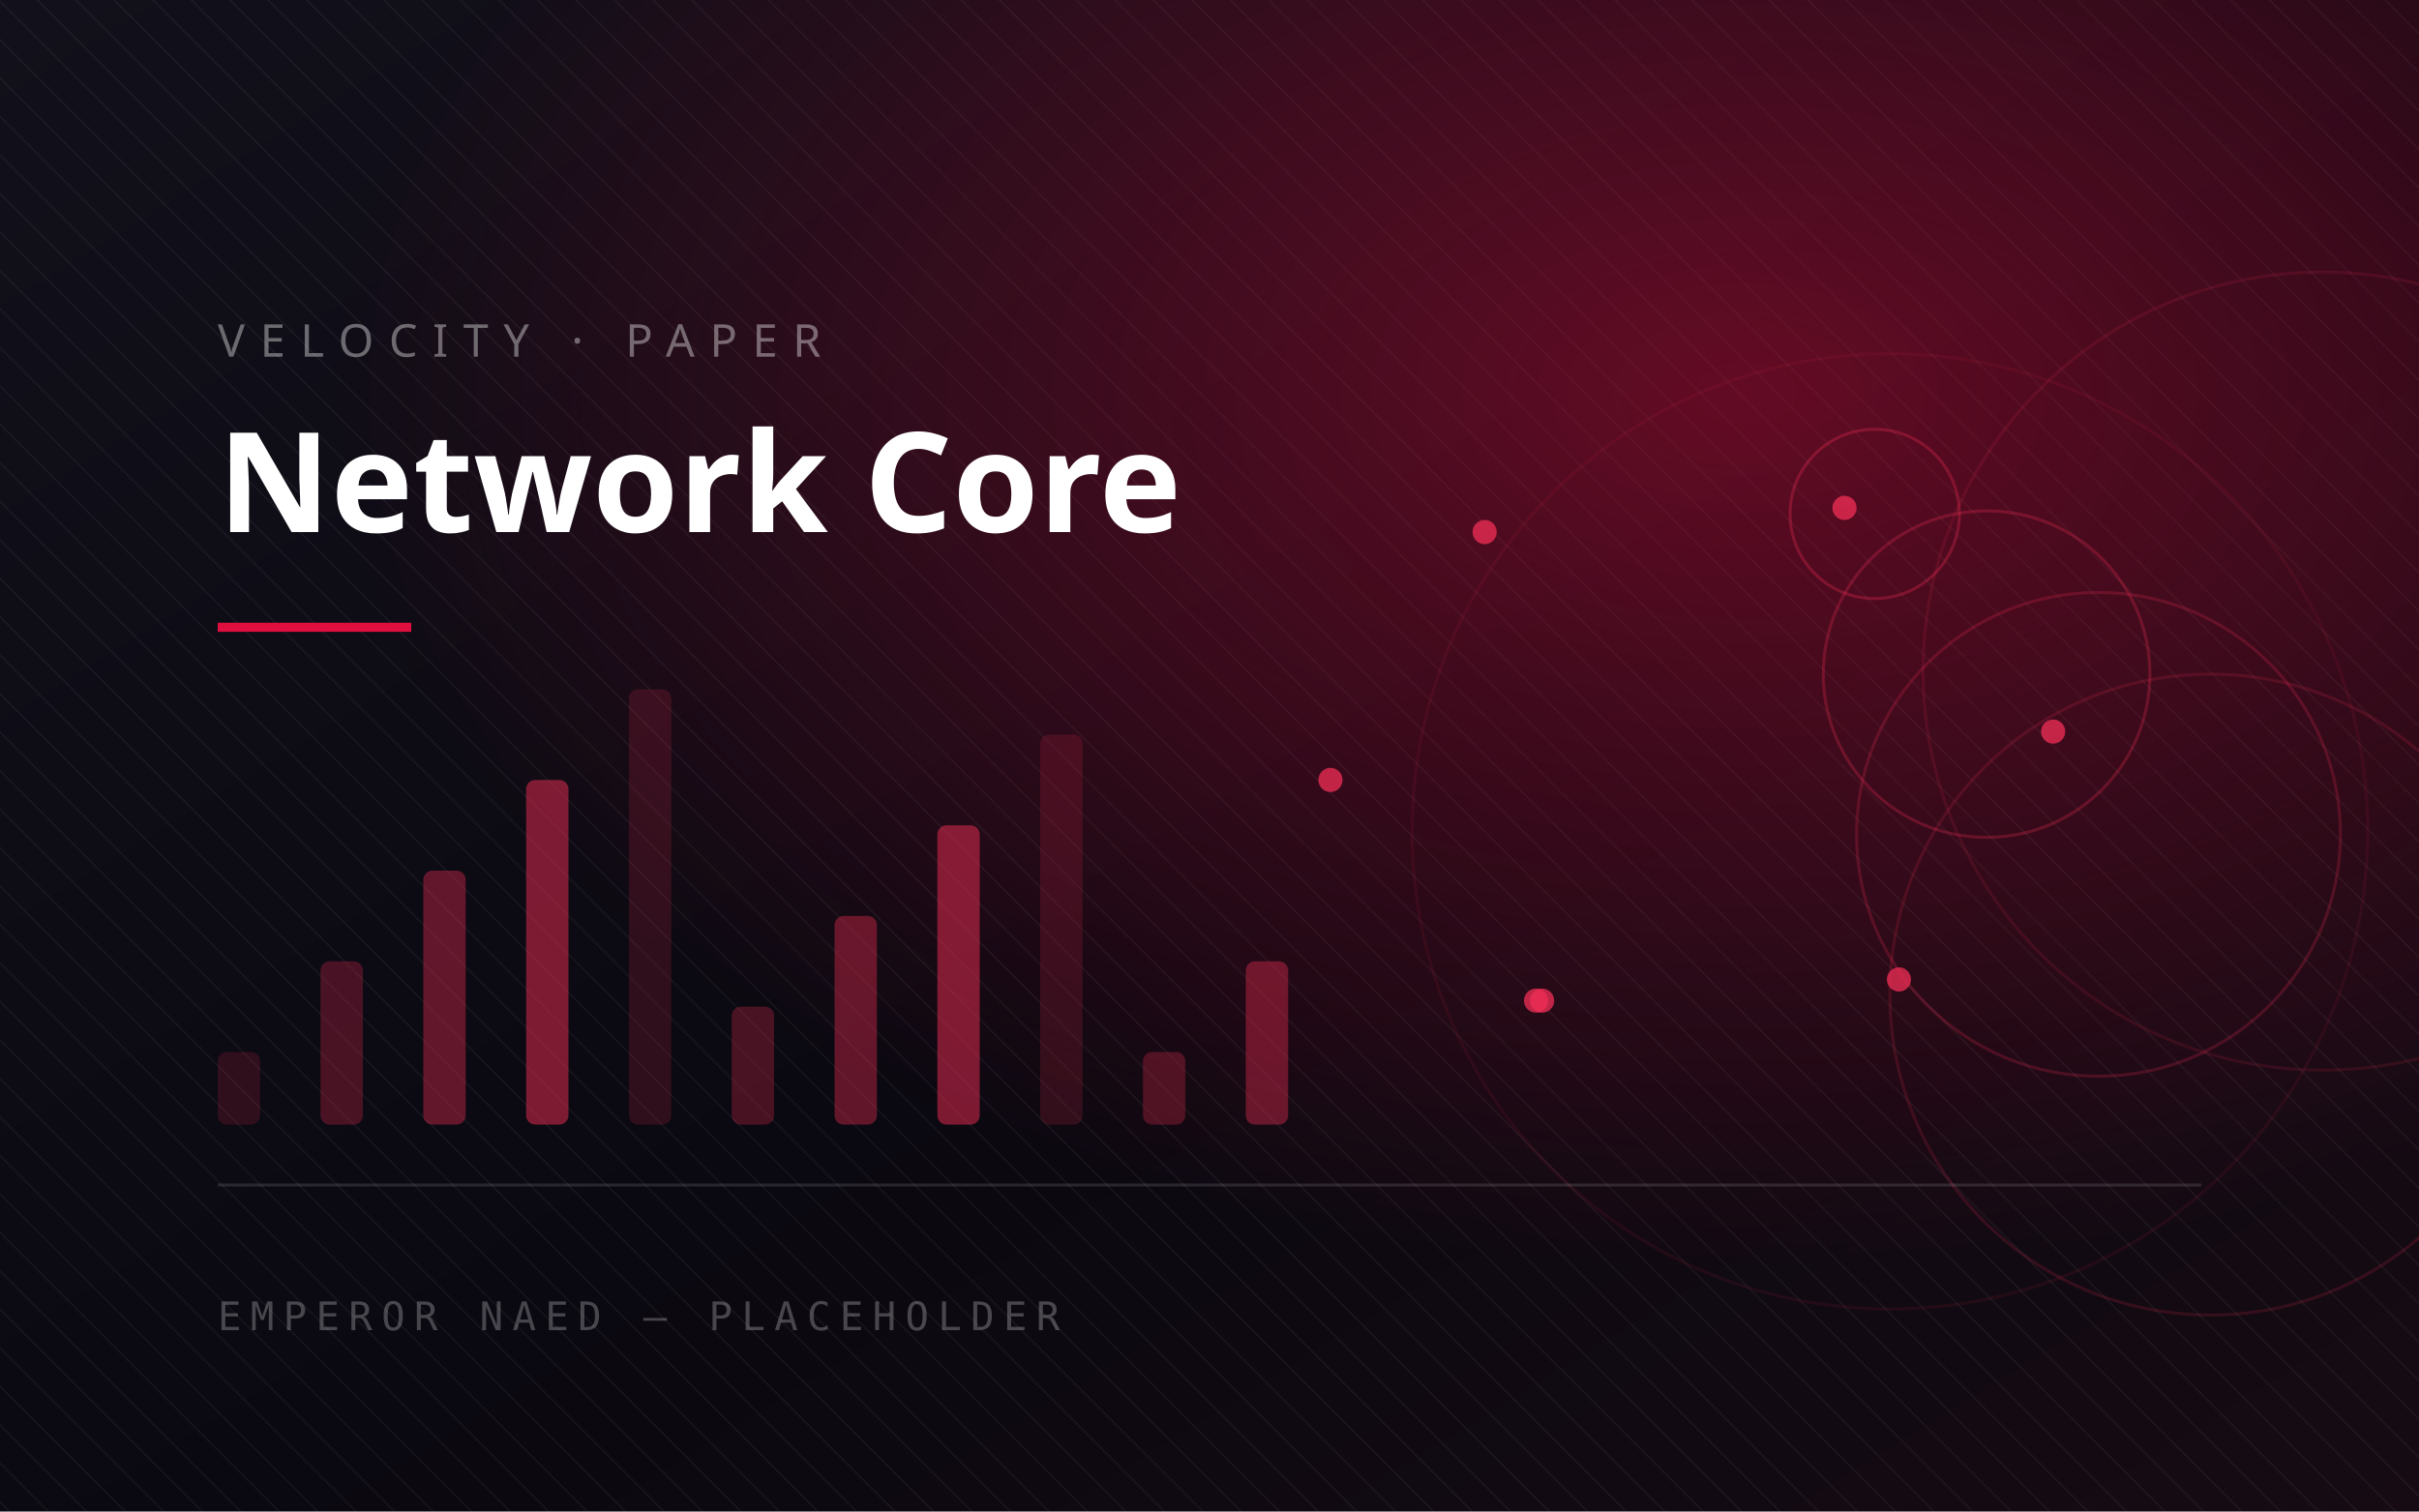
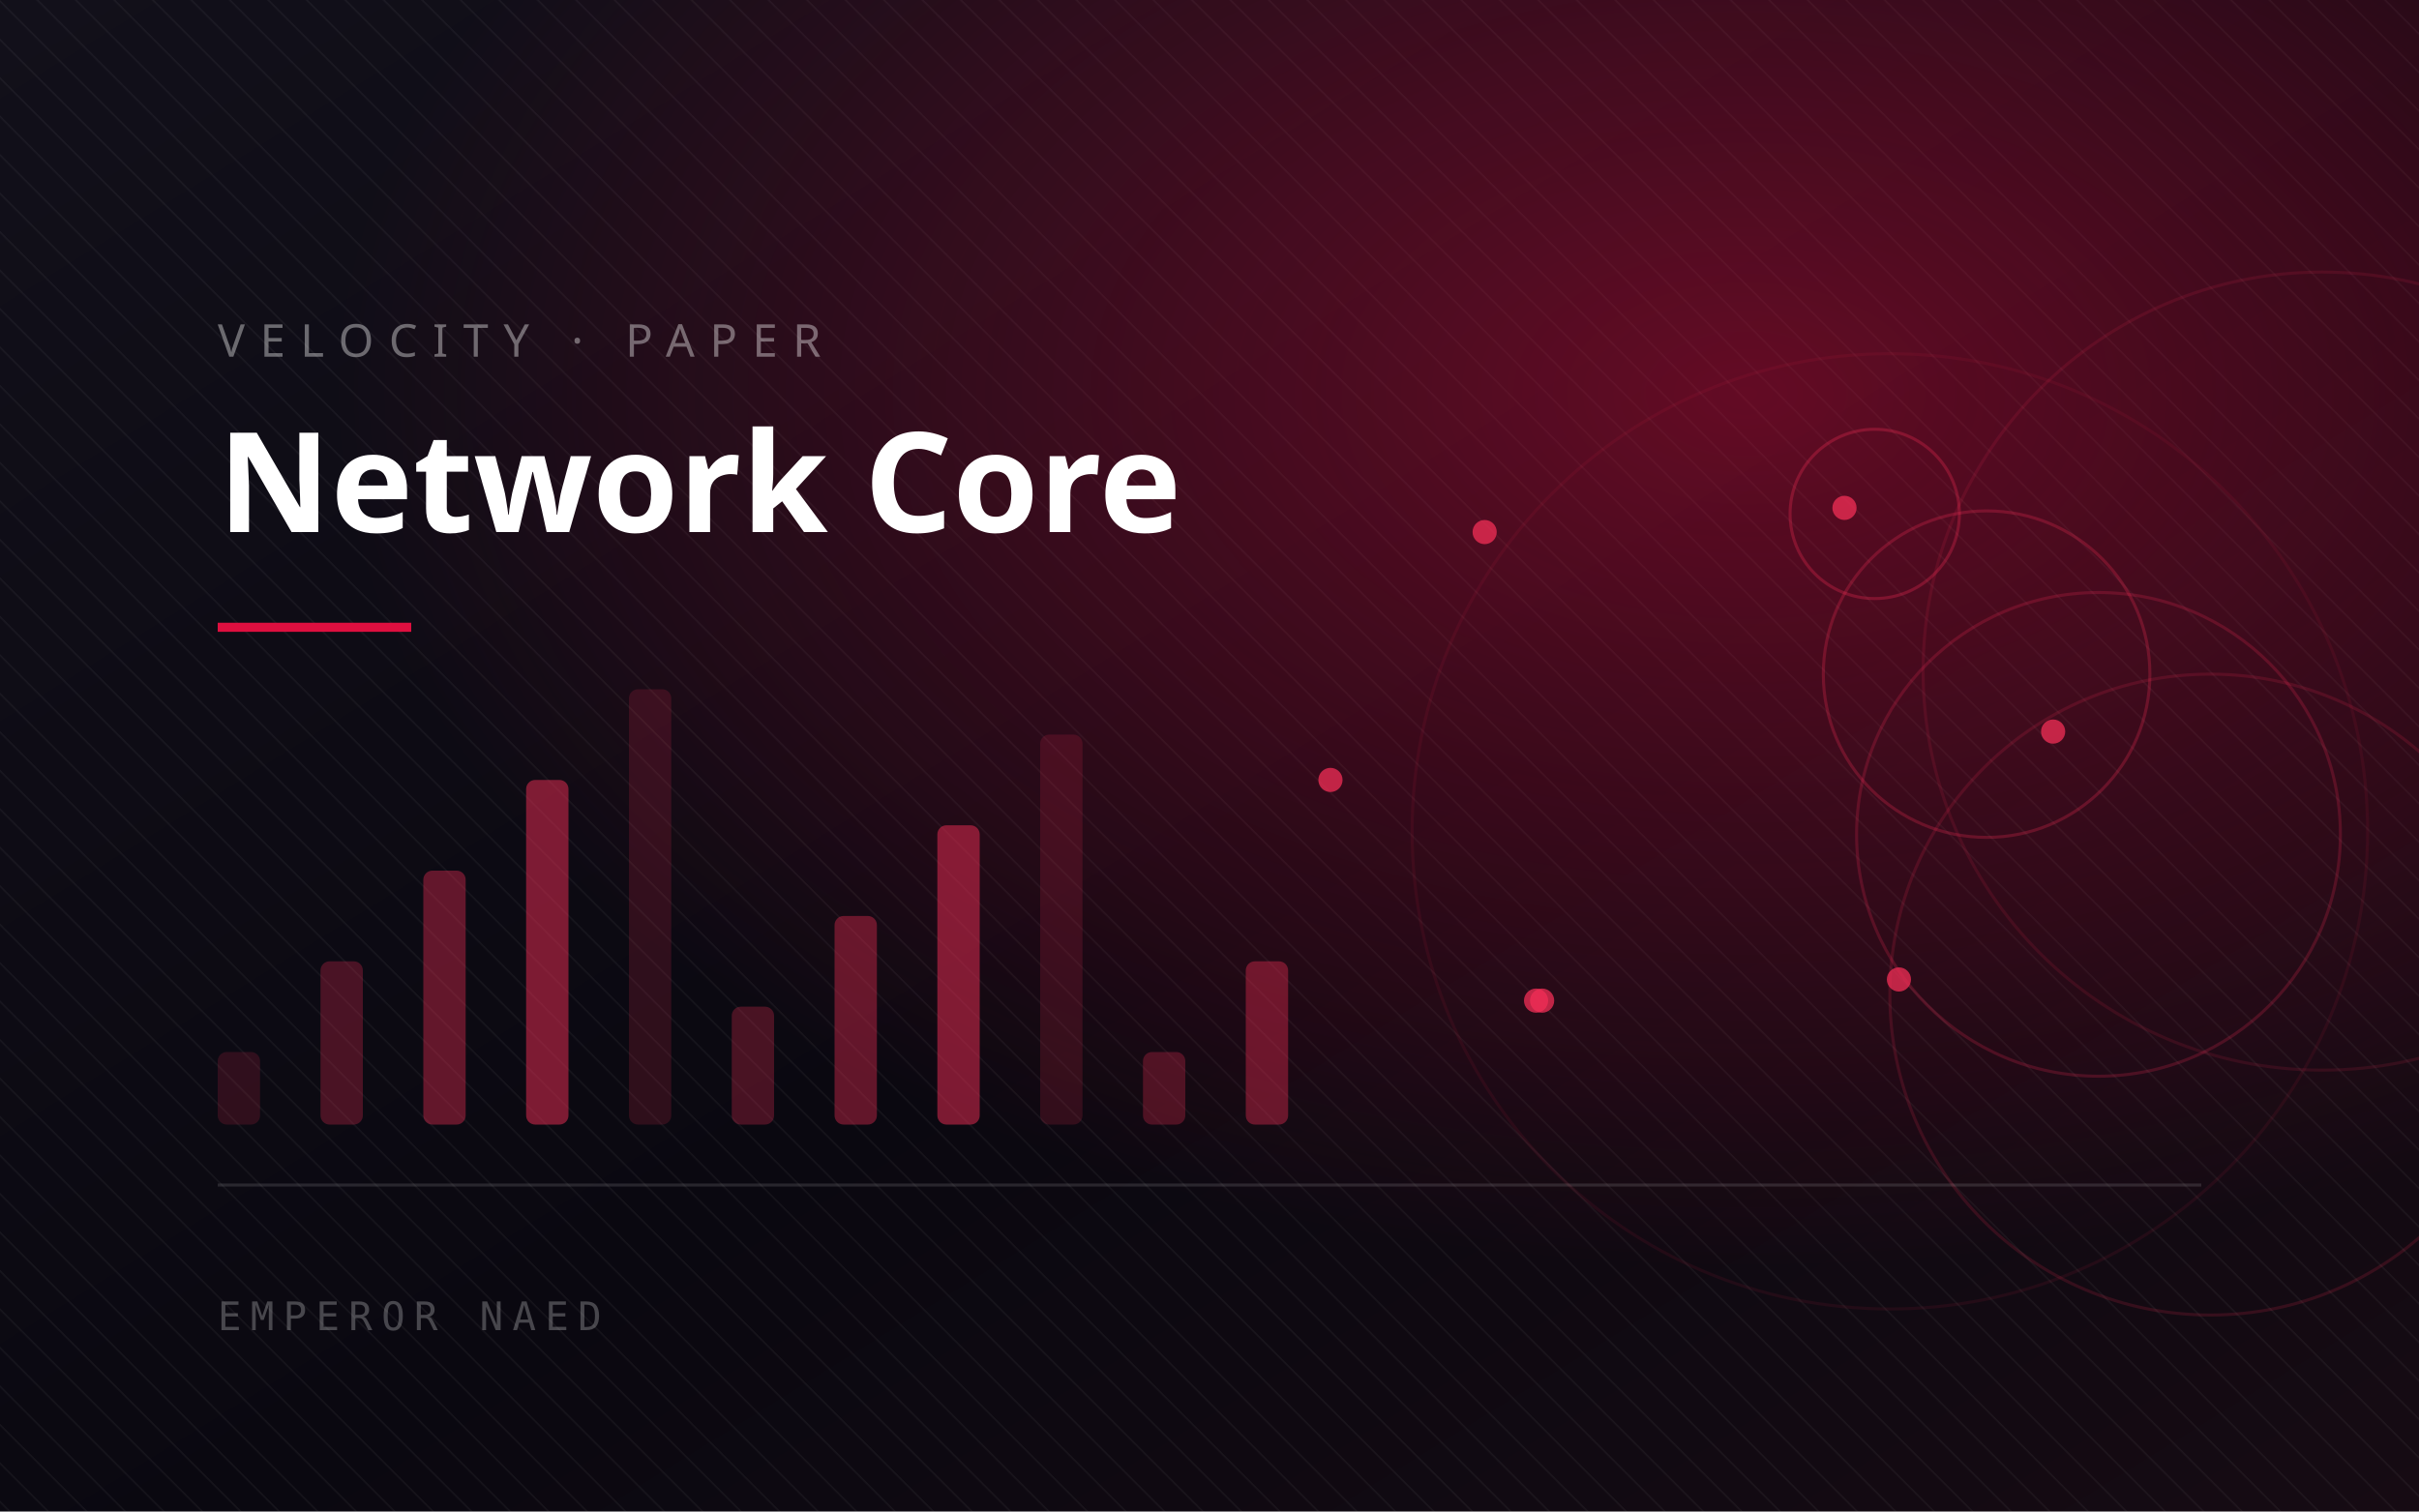
<svg xmlns="http://www.w3.org/2000/svg" width="800" height="500" viewBox="0 0 800 500" role="img" aria-label="Network Core">
  <defs>
    <linearGradient id="bg" x1="0" y1="0" x2="1" y2="1">
      <stop offset="0%" stop-color="#12101a" />
      <stop offset="55%" stop-color="#0a0810" />
      <stop offset="100%" stop-color="#160b13" />
    </linearGradient>
    <radialGradient id="glow" cx="72%" cy="26%" r="58%">
      <stop offset="0%" stop-color="rgba(222,15,63,0.42)" />
      <stop offset="100%" stop-color="rgba(222,15,63,0)" />
    </radialGradient>
    <pattern id="hatch" width="9" height="9" patternTransform="rotate(135)" patternUnits="userSpaceOnUse">
      <line x1="0" y1="0" x2="0" y2="9" stroke="rgba(255,255,255,0.05)" stroke-width="1" />
    </pattern>
  </defs>
  <rect width="800" height="500" fill="url(#bg)" />
  <rect width="800" height="500" fill="url(#hatch)" />
  <rect width="800" height="500" fill="url(#glow)" />
  <circle cx="620" cy="170" r="28" fill="none" stroke="rgba(242,46,86,0.30)" stroke-width="1" />
  <circle cx="657" cy="223" r="54" fill="none" stroke="rgba(242,46,86,0.26)" stroke-width="1" />
  <circle cx="694" cy="276" r="80" fill="none" stroke="rgba(242,46,86,0.21)" stroke-width="1" />
  <circle cx="731" cy="329" r="106" fill="none" stroke="rgba(242,46,86,0.16)" stroke-width="1" />
  <circle cx="768" cy="222" r="132" fill="none" stroke="rgba(242,46,86,0.12)" stroke-width="1" />
  <circle cx="625" cy="275" r="158" fill="none" stroke="rgba(242,46,86,0.08)" stroke-width="1" />
  <circle cx="510" cy="331" r="4" fill="#f22e56" opacity="0.75" />
  <circle cx="440" cy="258" r="4" fill="#f22e56" opacity="0.75" />
  <circle cx="491" cy="176" r="4" fill="#f22e56" opacity="0.75" />
  <circle cx="610" cy="168" r="4" fill="#f22e56" opacity="0.75" />
  <circle cx="679" cy="242" r="4" fill="#f22e56" opacity="0.75" />
  <circle cx="628" cy="324" r="4" fill="#f22e56" opacity="0.75" />
  <circle cx="508" cy="331" r="4" fill="#f22e56" opacity="0.75" />
  <rect x="72" y="348" width="14" height="24" rx="3" fill="rgba(242,46,86,0.16)" />
  <rect x="106" y="318" width="14" height="54" rx="3" fill="rgba(242,46,86,0.27)" />
  <rect x="140" y="288" width="14" height="84" rx="3" fill="rgba(242,46,86,0.38)" />
  <rect x="174" y="258" width="14" height="114" rx="3" fill="rgba(242,46,86,0.49)" />
  <rect x="208" y="228" width="14" height="144" rx="3" fill="rgba(242,46,86,0.16)" />
  <rect x="242" y="333" width="14" height="39" rx="3" fill="rgba(242,46,86,0.27)" />
  <rect x="276" y="303" width="14" height="69" rx="3" fill="rgba(242,46,86,0.38)" />
  <rect x="310" y="273" width="14" height="99" rx="3" fill="rgba(242,46,86,0.49)" />
  <rect x="344" y="243" width="14" height="129" rx="3" fill="rgba(242,46,86,0.16)" />
  <rect x="378" y="348" width="14" height="24" rx="3" fill="rgba(242,46,86,0.27)" />
  <rect x="412" y="318" width="14" height="54" rx="3" fill="rgba(242,46,86,0.38)" />
  <line x1="72" y1="392" x2="728" y2="392" stroke="rgba(255,255,255,0.12)" stroke-width="1" />
  <text x="72" y="118" font-family="Sora, system-ui, sans-serif" font-size="15" letter-spacing="5" fill="rgba(255,255,255,0.38)">VELOCITY · PAPER</text>
  <text x="72" y="176" font-family="Sora, system-ui, sans-serif" font-size="46" font-weight="800" fill="#ffffff">Network Core</text>
  <rect x="72" y="206" width="64" height="3" fill="#de0f3f" />
-   <text x="72" y="440" font-family="JetBrains Mono, monospace" font-size="13" letter-spacing="3" fill="rgba(255,255,255,0.25)">EMPEROR NAED — PLACEHOLDER</text>
+   <text x="72" y="440" font-family="JetBrains Mono, monospace" font-size="13" letter-spacing="3" fill="rgba(255,255,255,0.25)">EMPEROR NAED</text>
</svg>
